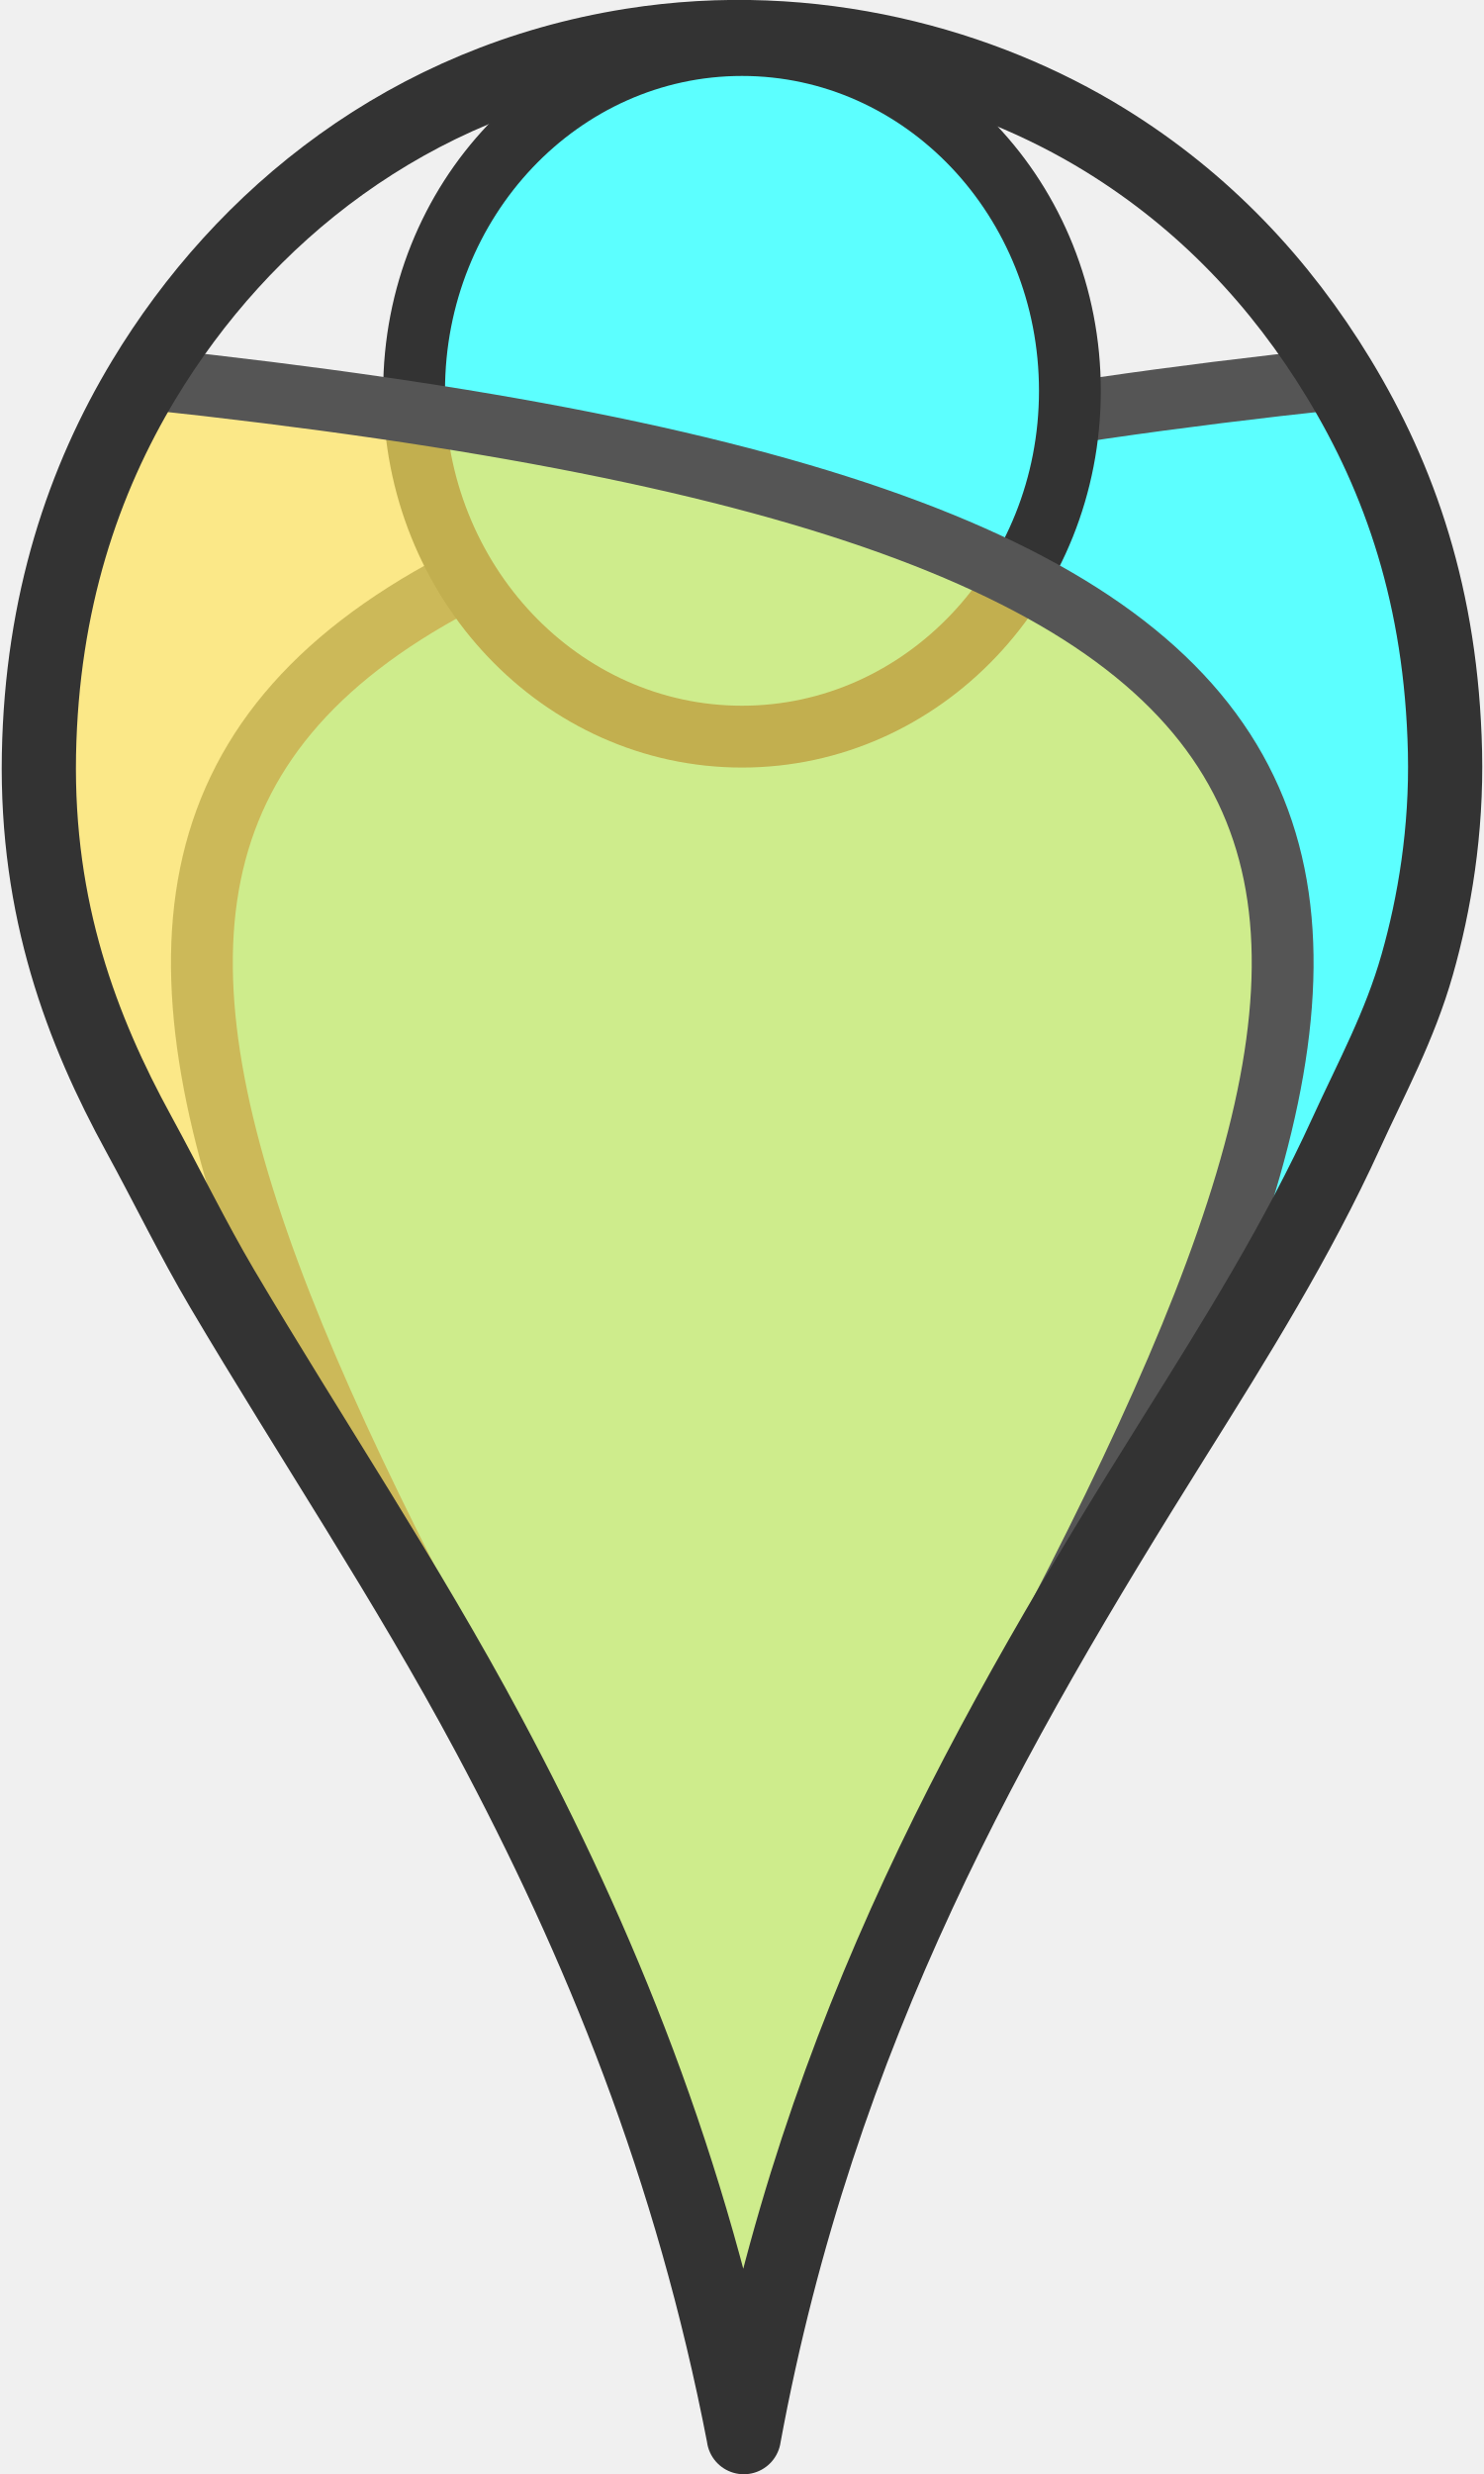
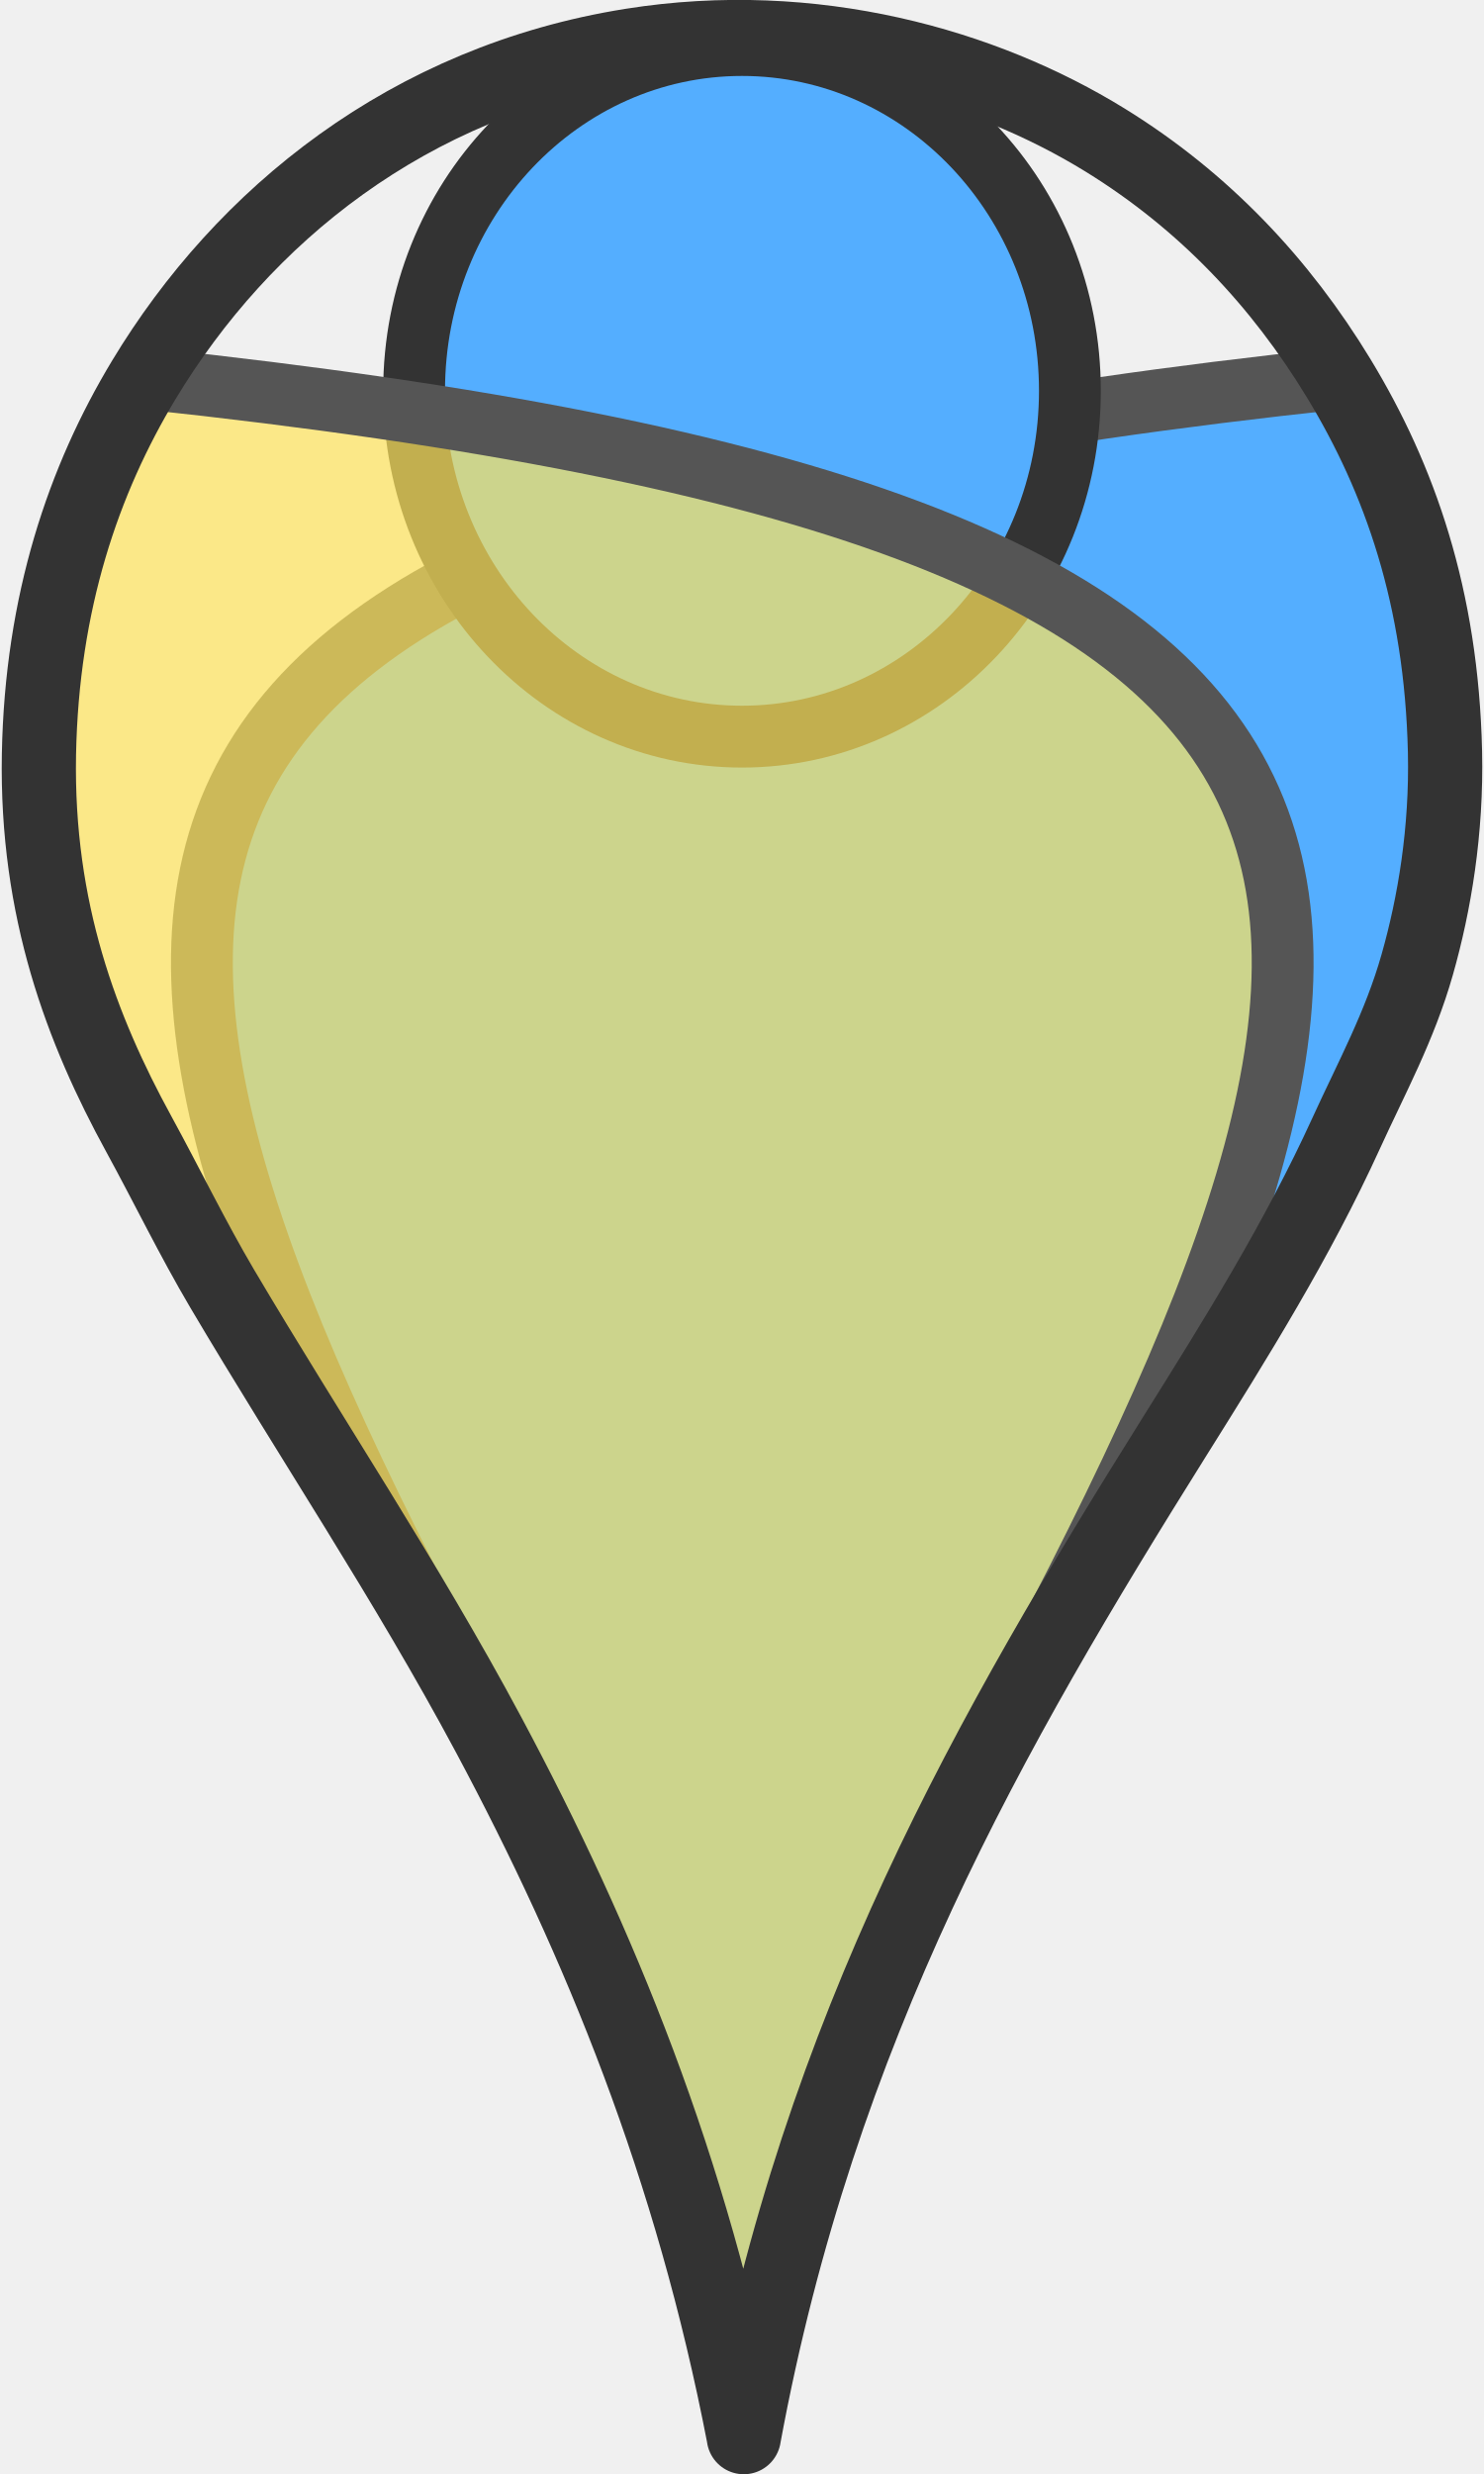
<svg xmlns="http://www.w3.org/2000/svg" version="1.1" viewBox="0 0 24 40" id="svg8">
  <defs id="defs12" />
-   <path d="m7.903 28.05c1.799 3.363 3.284 6.992 4.127 11.353 1.219-6.616 4.002-11.444 6.967-16.178 0.995-1.589 1.987-3.178 2.779-4.912 0.405-0.888 0.861-1.72 1.144-2.714 0.28-0.983 0.479-2.167 0.449-3.447-0.057-2.497-0.733-4.411-1.716-6.032-21.658 2.305-21.208 8.104-13.75 21.93z" style="fill-opacity:1;fill:#5cffff;opacity:1;stroke-linejoin:bevel;stroke-width:1;stroke:#555555;stroke-opacity:1;stroke-dasharray:none" id="path2" />
-   <ellipse id="point" cx="12" cy="6.319" rx="5.303" ry="5.591" clip-rule="evenodd" fill-rule="evenodd" style="fill:#5cffff;fill-opacity:1;stroke-width:1;stroke:#333333;stroke-opacity:1;stroke-dasharray:none" />
+   <path d="m7.903 28.05c1.799 3.363 3.284 6.992 4.127 11.353 1.219-6.616 4.002-11.444 6.967-16.178 0.995-1.589 1.987-3.178 2.779-4.912 0.405-0.888 0.861-1.72 1.144-2.714 0.28-0.983 0.479-2.167 0.449-3.447-0.057-2.497-0.733-4.411-1.716-6.032-21.658 2.305-21.208 8.104-13.75 21.93z" style="fill-opacity:1;fill:#54aeff;opacity:1;stroke-linejoin:bevel;stroke-width:1;stroke:#555555;stroke-opacity:1;stroke-dasharray:none" id="path2" />
+   <ellipse id="point" cx="12" cy="6.319" rx="5.303" ry="5.591" clip-rule="evenodd" fill-rule="evenodd" style="fill:#54aeff;fill-opacity:1;stroke-width:1;stroke:#333333;stroke-opacity:1;stroke-dasharray:none" />
  <path d="m16.106 28.05c-1.799 3.363-3.284 6.992-4.127 11.353-1.219-6.616-4.002-11.444-6.967-16.178-0.995-1.589-1.987-3.178-2.779-4.912-0.405-0.888-0.861-1.72-1.144-2.714-0.28-0.983-0.479-2.167-0.449-3.447 0.057-2.497 0.733-4.411 1.716-6.032 21.658 2.305 21.208 8.104 13.75 21.93z" style="fill-opacity:0.7;fill:#ffe45c;opacity:1;stroke-linejoin:bevel;stroke-width:1;stroke:#555555;stroke-opacity:1;stroke-dasharray:none" id="path5" />
  <path id="mark" d="m12.03 39.402c-0.842-4.361-2.328-7.989-4.127-11.353-1.335-2.495-2.88-4.797-4.311-7.216-0.477-0.808-0.89-1.661-1.348-2.499-0.917-1.676-1.661-3.619-1.614-6.139 0.046-2.463 0.722-4.438 1.696-6.053 1.602-2.656 4.285-4.835 7.886-5.407 2.944-0.468 5.704 0.323 7.661 1.53 1.599 0.986 2.838 2.304 3.78 3.856 0.983 1.62 1.659 3.535 1.716 6.032 0.029 1.279-0.17 2.464-0.45 3.447-0.283 0.995-0.739 1.826-1.144 2.714-0.791 1.734-1.783 3.322-2.779 4.912-2.965 4.734-5.748 9.562-6.967 16.178z" clip-rule="evenodd" fill="#fff" fill-rule="evenodd" stroke="#000" stroke-miterlimit="10" stroke-width=".826" style="fill:none;stroke-linejoin:round;stroke-width:1.2;stroke:#333" />
</svg>
